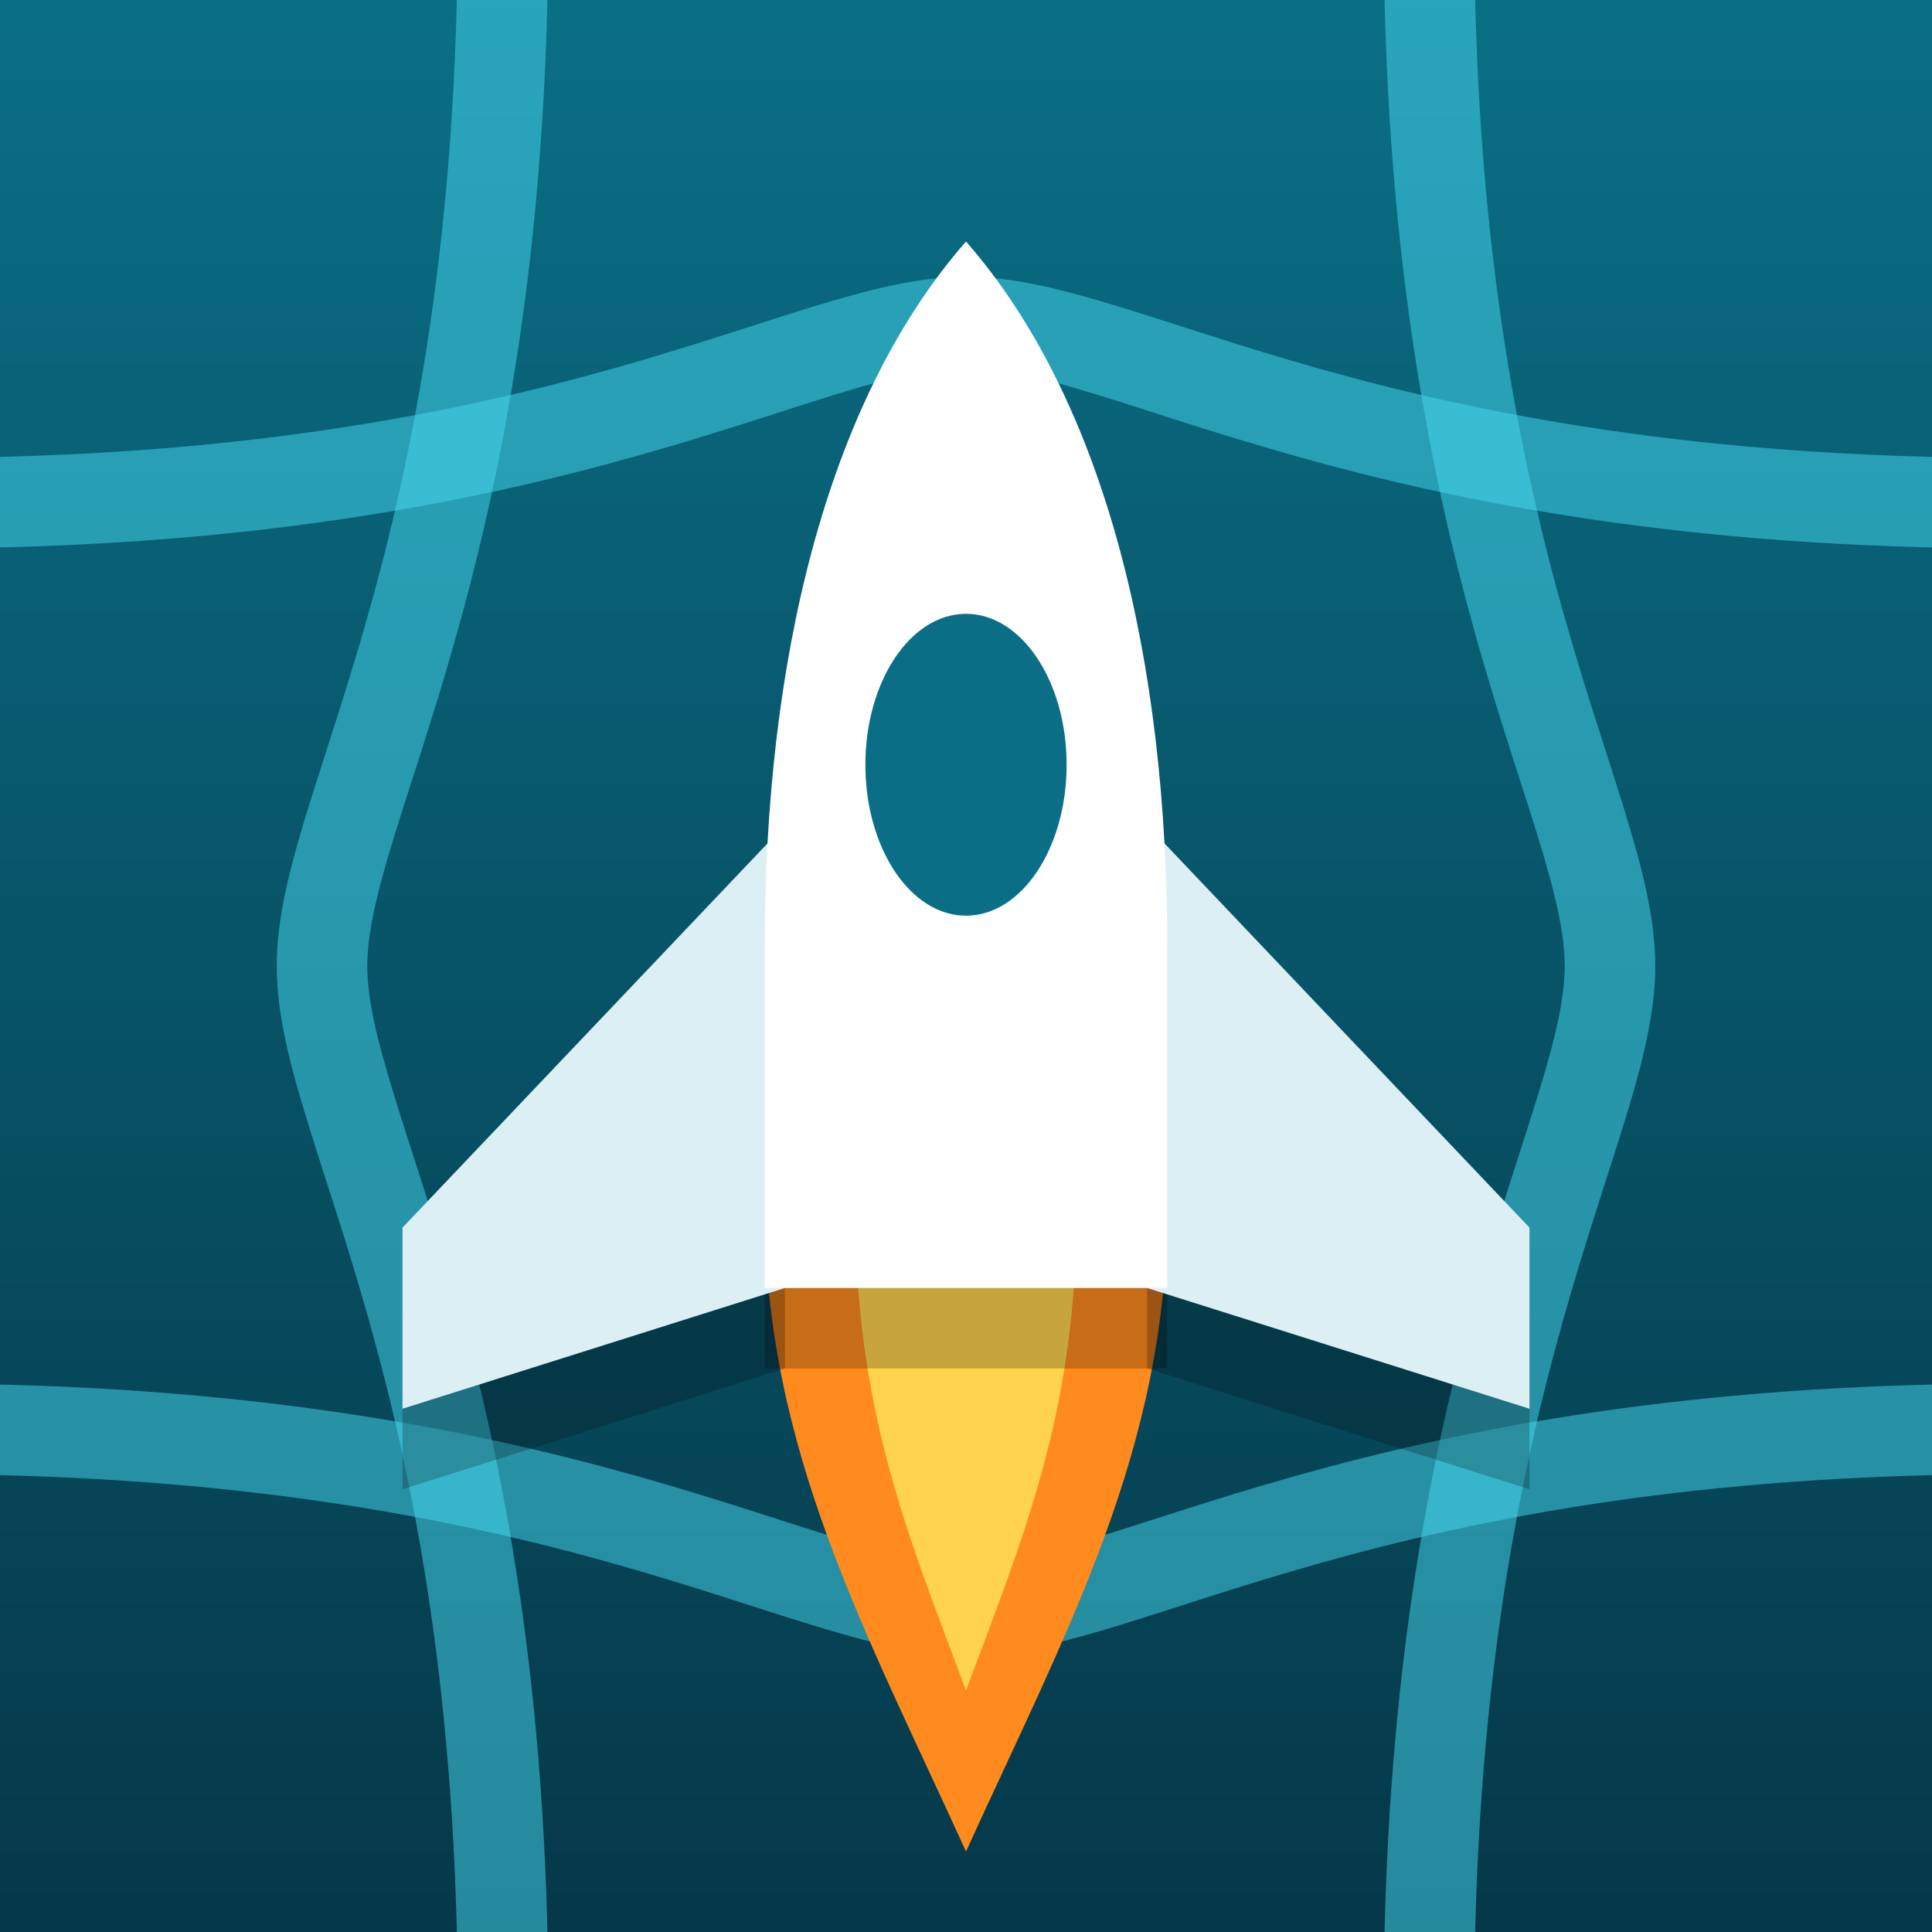
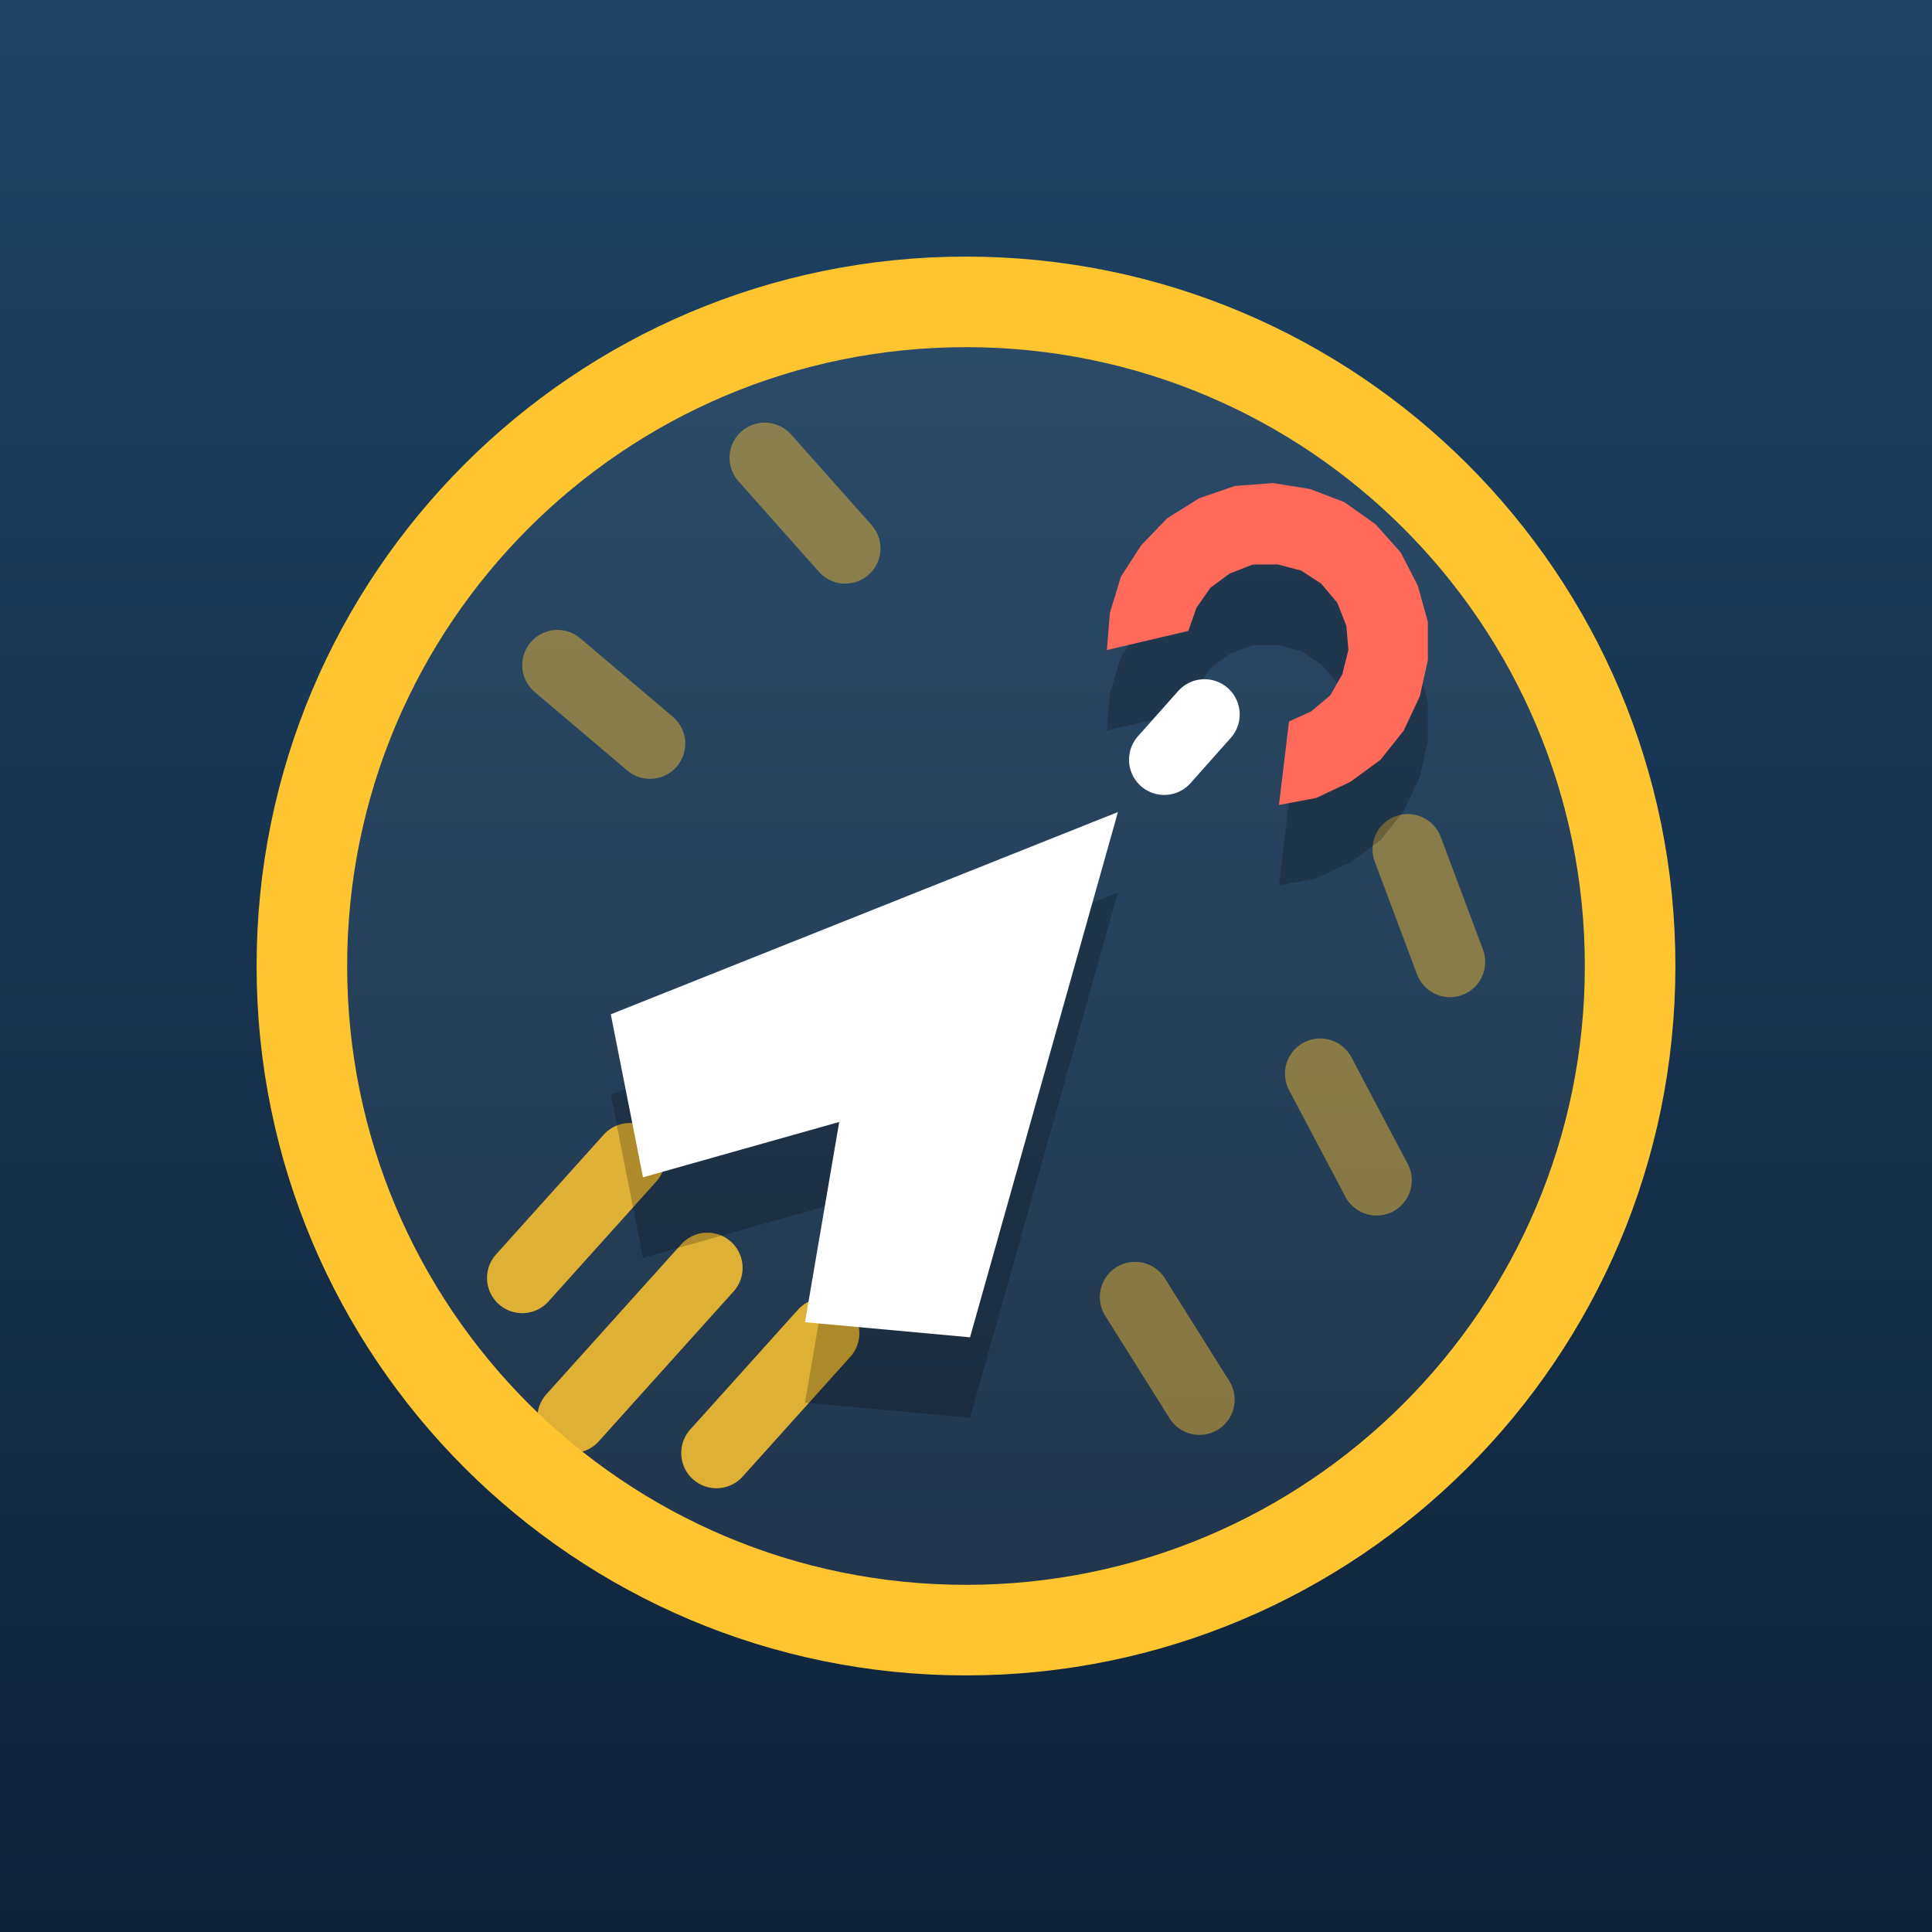
<svg xmlns="http://www.w3.org/2000/svg" width="192" height="192" viewBox="0 0 192 192">
  <defs>
    <linearGradient id="bg" x1="0" y1="0" x2="0" y2="1">
-       <stop offset="0" stop-color="#0A6F86" />
-       <stop offset="1" stop-color="#053849" />
+       <stop offset="0" stop-color="#1E4466" />
+       <stop offset="1" stop-color="#0F2238" />
    </linearGradient>
  </defs>
  <rect width="192" height="192" fill="url(#bg)" />
-   <g fill="none" stroke="#48DDF2" stroke-opacity="0.5" stroke-width="9" stroke-linecap="round">
-     <path d="M50 -8 C50 56 32 80 32 96 C32 112 50 136 50 200" />
-     <path d="M142 -8 C142 56 160 80 160 96 C160 112 142 136 142 200" />
-     <path d="M-8 50 C56 50 80 32 96 32 C112 32 136 50 200 50" />
-     <path d="M-8 142 C56 142 80 160 96 160 C112 160 136 142 200 142" />
+   <circle cx="96" cy="96" r="66" fill="#FFFFFF" fill-opacity="0.07" />
+   <circle cx="96" cy="96" r="66" fill="none" stroke="#FFC531" stroke-width="9" />
+   <g fill="none" stroke="#FFC531" stroke-opacity="0.45" stroke-width="7" stroke-linecap="round">
+     <path d="M131.2 106.7 L136.8 117.3" />
+     <path d="M112.8 128.9 L119.2 139.1" />
+     <path d="M139.9 84.4 L144.1 95.6" />
+     <path d="M55.4 66.1 L64.6 73.9" />
+     <path d="M76 45.5 L84 54.5" />
  </g>
-   <path fill="#FF8A1E" d="M76 120 H116 C116 144 106 162 96 184 C86 162 76 144 76 120 Z" />
-   <path fill="#FFD34D" d="M85 120 H107 C107 140 102 152 96 168 C90 152 85 140 85 120 Z" />
-   <g fill="#000" fill-opacity="0.22" transform="translate(0 8)">
-     <path d="M96 24 C110 40 116 66 116 94 V128 H76 V94 C76 66 82 40 96 24 Z" />
-     <path d="M78 82 L40 122 V140 L78 128 Z" />
-     <path d="M114 82 L152 122 V140 L114 128 Z" />
+   <g fill="none" stroke="#FFC531" stroke-opacity="0.85" stroke-width="7" stroke-linecap="round">
+     <path d="M51.9 127 L62.6 115.1" />
+     <path d="M56.9 140.9 L70.3 126" />
+     <path d="M71.2 144.4 L81.9 132.5" />
  </g>
-   <path fill="#DCEFF5" d="M78 82 L40 122 V140 L78 128 Z" />
-   <path fill="#DCEFF5" d="M114 82 L152 122 V140 L114 128 Z" />
-   <path fill="#FFF" d="M96 24 C110 40 116 66 116 94 V128 H76 V94 C76 66 82 40 96 24 Z" />
-   <ellipse cx="96" cy="76" rx="10" ry="15" fill="#0A6F86" />
+   <path fill="#000" fill-opacity="0.22" d="M110 72.6 L110.3 68.9 L111.4 65.3 L113.4 62.2 L116 59.5 L119.2 57.5 L122.7 56.3 L126.5 56 L130.2 56.6 L133.6 57.9 L136.7 60.1 L139.2 62.9 L140.9 66.2 L141.9 69.8 L141.9 73.6 L141.1 77.2 L139.5 80.6 L137.2 83.5 L134.2 85.7 L130.8 87.3 L127.1 88 L128.1 79.7 L130.3 78.7 L132.2 77.1 L133.4 75 L134 72.6 L133.8 70.2 L132.9 67.9 L131.3 66 L129.3 64.7 L127 64.1 L124.5 64.1 L122.2 65 L120.3 66.4 L118.9 68.4 L118.1 70.7 Z" />
+   <path fill="#FF6A5A" d="M110 64.6 L110.3 60.9 L111.4 57.3 L113.4 54.2 L116 51.5 L119.2 49.5 L122.7 48.3 L126.5 48 L130.2 48.6 L133.6 49.9 L136.7 52.1 L139.2 54.9 L140.9 58.2 L141.9 61.8 L141.9 65.6 L141.1 69.2 L139.5 72.6 L137.2 75.5 L134.2 77.7 L130.8 79.3 L127.1 80 L128.1 71.7 L130.3 70.7 L132.2 69.1 L133.4 67 L134 64.6 L133.8 62.2 L132.9 59.9 L131.3 58 L129.3 56.7 L127 56.1 L124.5 56.1 L122.2 57 L120.3 58.4 L118.9 60.4 L118.1 62.7 Z" />
+   <path fill="none" stroke="#FFFFFF" stroke-width="7" stroke-linecap="round" d="M115.7 75.5 L119.7 71" />
+   <path fill="#000" fill-opacity="0.22" d="M111.1 88.7 L96.4 140.9 L80 139.4 L83.4 119.5 L63.9 125 L60.7 108.8 Z" />
+   <path fill="#FFFFFF" d="M111.1 80.7 L96.4 132.9 L80 131.4 L83.4 111.5 L63.9 117 L60.7 100.8 Z" />
</svg>
